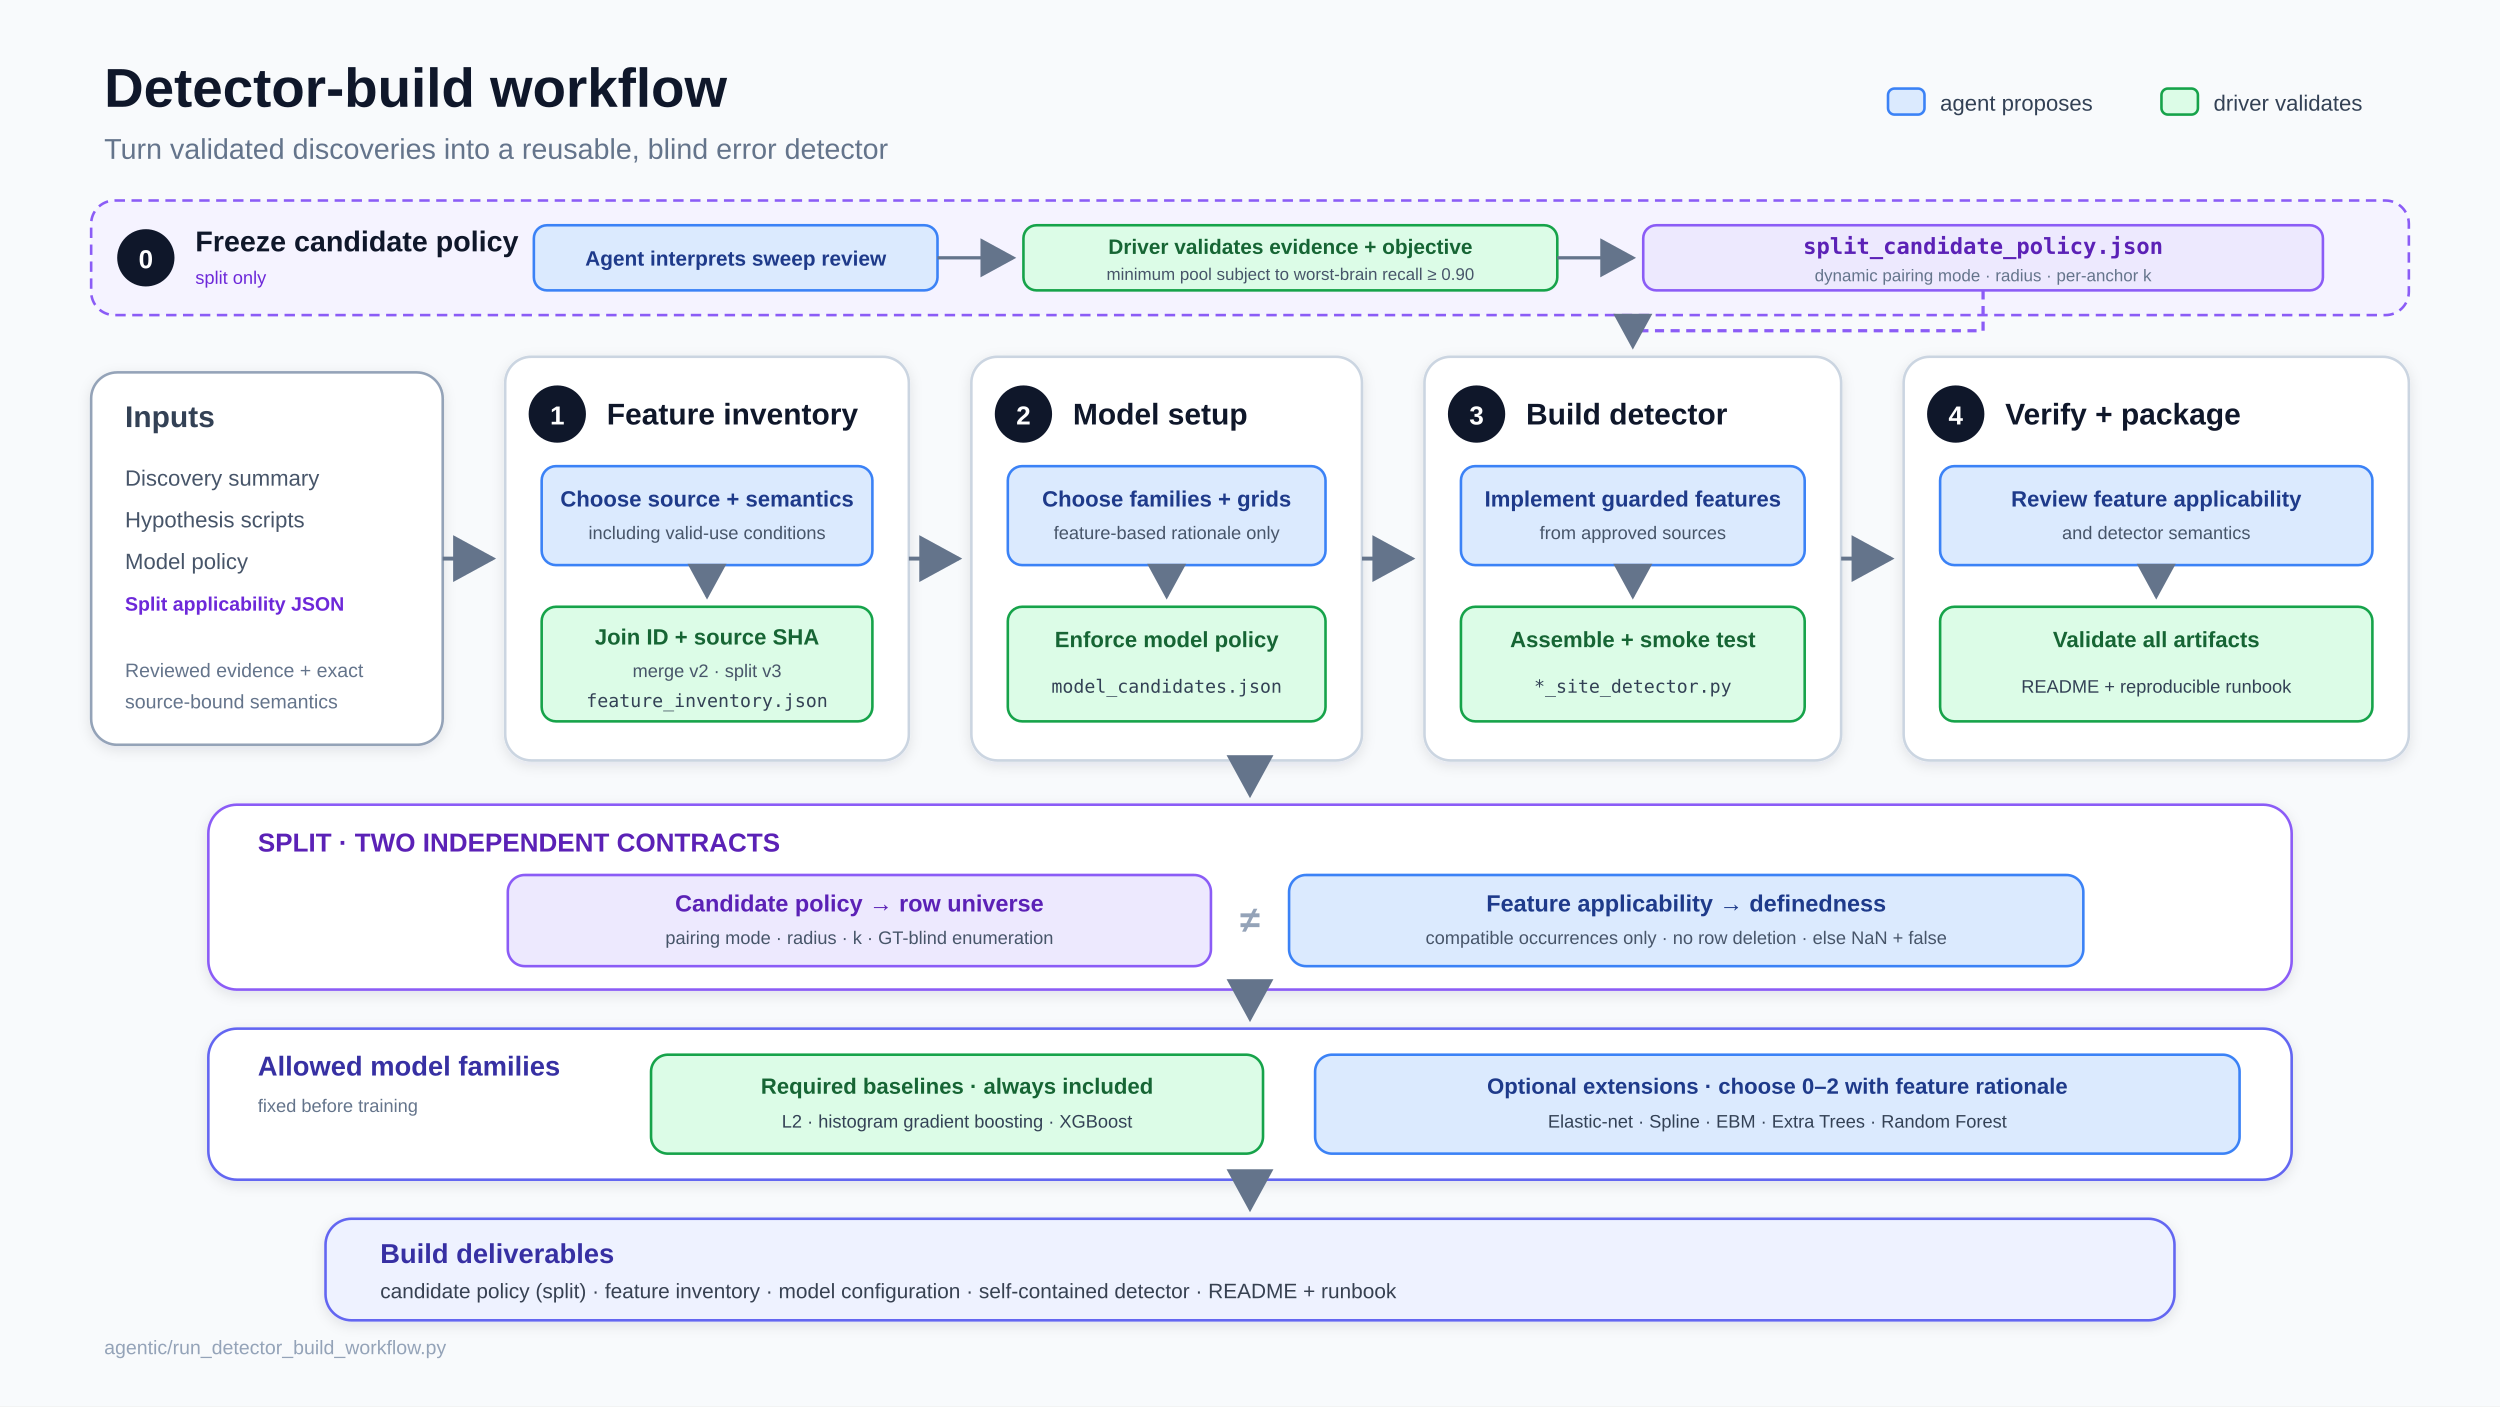
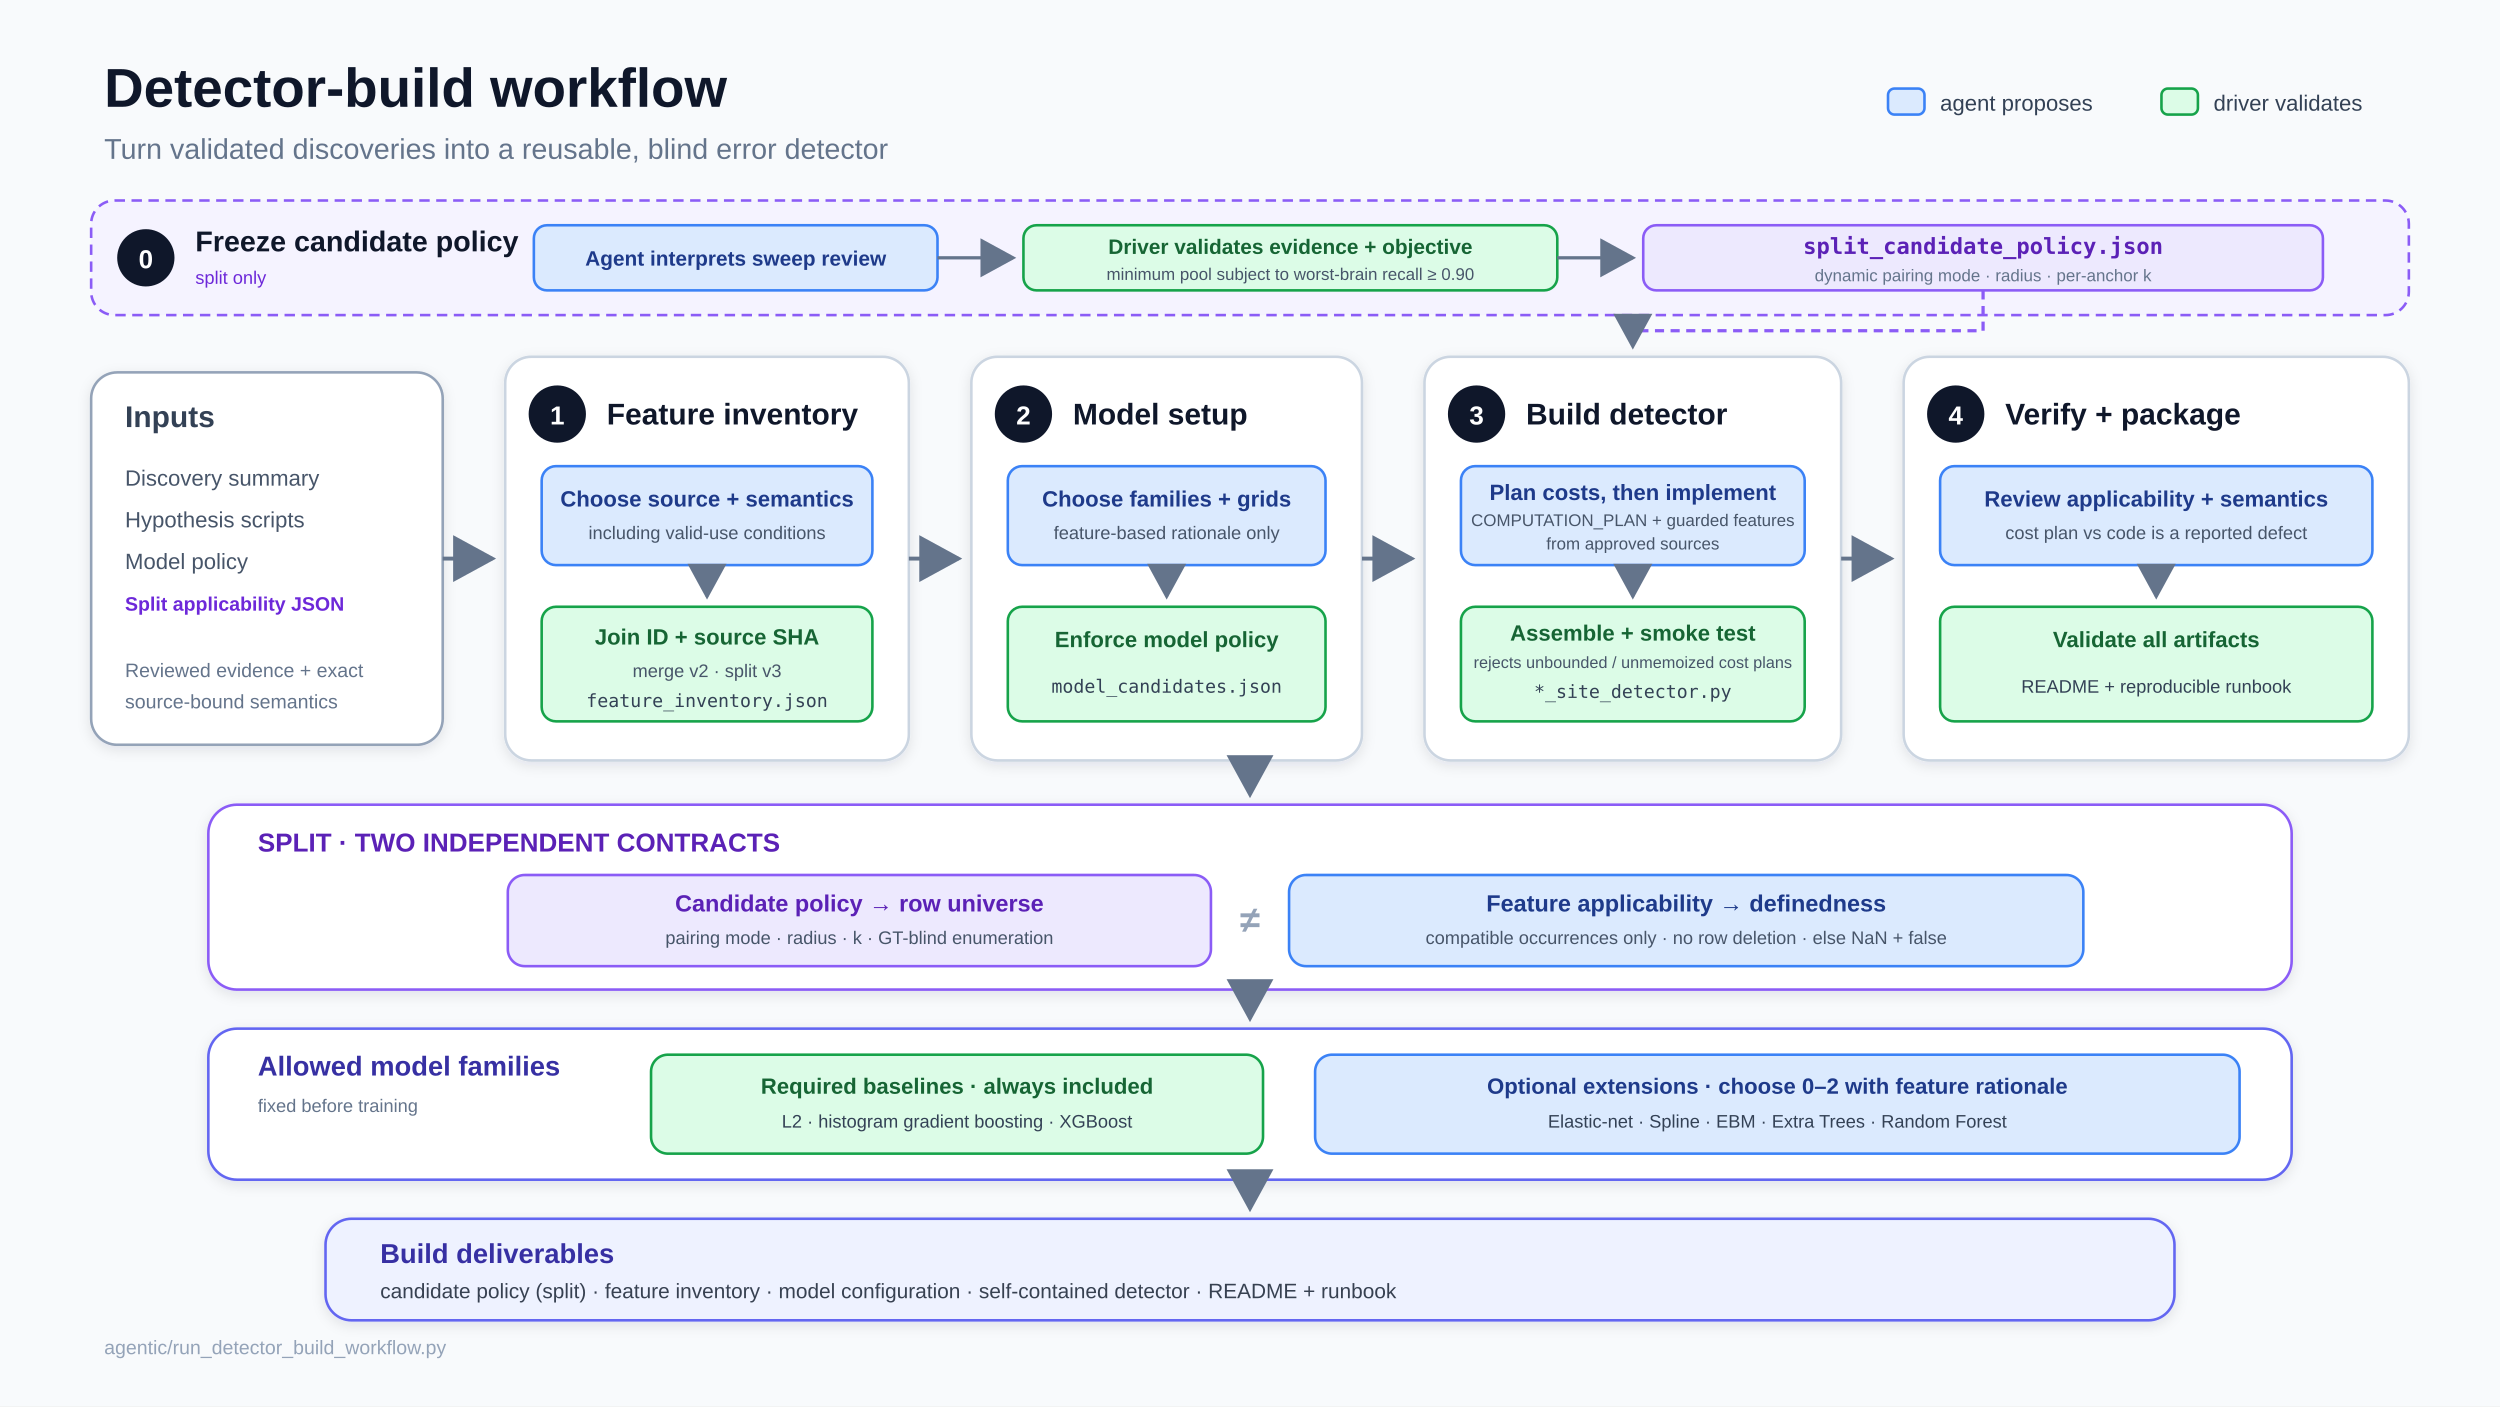
<svg xmlns="http://www.w3.org/2000/svg" width="1920" height="1080" viewBox="0 0 1920 1080" font-family="'Helvetica Neue',Arial,sans-serif">
  <defs>
    <marker id="arrow" markerWidth="12" markerHeight="12" refX="10" refY="6" orient="auto">
      <path d="M0,0 L11,6 L0,12 z" fill="#64748b" />
    </marker>
    <filter id="shadow" x="-10%" y="-10%" width="120%" height="130%">
      <feDropShadow dx="0" dy="3" stdDeviation="5" flood-color="#0f172a" flood-opacity="0.10" />
    </filter>
  </defs>
  <rect width="1920" height="1080" fill="#f8fafc" />
  <text x="80" y="82" font-size="42" font-weight="700" fill="#0f172a">Detector-build workflow</text>
  <text x="80" y="122" font-size="22" fill="#64748b">Turn validated discoveries into a reusable, blind error detector</text>
  <rect x="1450" y="68" width="28" height="20" rx="5" fill="#dbeafe" stroke="#3b82f6" stroke-width="2" />
  <text x="1490" y="85" font-size="17" fill="#334155">agent proposes</text>
  <rect x="1660" y="68" width="28" height="20" rx="5" fill="#dcfce7" stroke="#16a34a" stroke-width="2" />
  <text x="1700" y="85" font-size="17" fill="#334155">driver validates</text>
  <rect x="70" y="154" width="1780" height="88" rx="18" fill="#f5f3ff" stroke="#8b5cf6" stroke-width="2" stroke-dasharray="8 5" />
  <circle cx="112" cy="198" r="22" fill="#0f172a" />
  <text x="112" y="206" font-size="20" font-weight="700" text-anchor="middle" fill="#ffffff">0</text>
  <text x="150" y="193" font-size="22" font-weight="700" fill="#0f172a">Freeze candidate policy</text>
  <text x="150" y="218" font-size="14" fill="#6d28d9">split only</text>
  <rect x="410" y="173" width="310" height="50" rx="10" fill="#dbeafe" stroke="#3b82f6" stroke-width="2" />
  <text x="565" y="204" font-size="16" font-weight="600" text-anchor="middle" fill="#1e3a8a">Agent interprets sweep review</text>
  <line x1="720" y1="198" x2="778" y2="198" stroke="#64748b" stroke-width="2.5" marker-end="url(#arrow)" />
  <rect x="786" y="173" width="410" height="50" rx="10" fill="#dcfce7" stroke="#16a34a" stroke-width="2" />
  <text x="991" y="195" font-size="16" font-weight="600" text-anchor="middle" fill="#166534">Driver validates evidence + objective</text>
  <text x="991" y="215" font-size="13" text-anchor="middle" fill="#475569">minimum pool subject to worst-brain recall ≥ 0.90</text>
  <line x1="1196" y1="198" x2="1254" y2="198" stroke="#64748b" stroke-width="2.5" marker-end="url(#arrow)" />
  <rect x="1262" y="173" width="522" height="50" rx="10" fill="#ede9fe" stroke="#8b5cf6" stroke-width="2" />
  <text x="1523" y="195" font-size="17" font-family="monospace" font-weight="700" text-anchor="middle" fill="#5b21b6">split_candidate_policy.json</text>
  <text x="1523" y="216" font-size="13" text-anchor="middle" fill="#64748b">dynamic pairing mode · radius · per-anchor k</text>
  <path d="M1523 223 V254 H1254 V266" fill="none" stroke="#8b5cf6" stroke-width="2.5" stroke-dasharray="7 5" marker-end="url(#arrow)" />
  <rect x="70" y="286" width="270" height="286" rx="20" fill="#ffffff" stroke="#94a3b8" stroke-width="2" filter="url(#shadow)" />
  <text x="96" y="328" font-size="23" font-weight="700" fill="#334155">Inputs</text>
  <text x="96" y="373" font-size="17" fill="#475569">Discovery summary</text>
  <text x="96" y="405" font-size="17" fill="#475569">Hypothesis scripts</text>
  <text x="96" y="437" font-size="17" fill="#475569">Model policy</text>
  <text x="96" y="469" font-size="15" font-weight="600" fill="#6d28d9">Split applicability JSON</text>
  <text x="96" y="520" font-size="15" fill="#64748b">Reviewed evidence + exact</text>
  <text x="96" y="544" font-size="15" fill="#64748b">source-bound semantics</text>
  <line x1="340" y1="429" x2="378" y2="429" stroke="#64748b" stroke-width="3" marker-end="url(#arrow)" />
  <rect x="388" y="274" width="310" height="310" rx="20" fill="#ffffff" stroke="#cbd5e1" stroke-width="2" filter="url(#shadow)" />
  <circle cx="428" cy="318" r="22" fill="#0f172a" />
  <text x="428" y="326" font-size="20" font-weight="700" text-anchor="middle" fill="#ffffff">1</text>
  <text x="466" y="326" font-size="23" font-weight="700" fill="#0f172a">Feature inventory</text>
  <rect x="416" y="358" width="254" height="76" rx="11" fill="#dbeafe" stroke="#3b82f6" stroke-width="2" />
  <text x="543" y="389" font-size="17" font-weight="600" text-anchor="middle" fill="#1e3a8a">Choose source + semantics</text>
  <text x="543" y="414" font-size="14" text-anchor="middle" fill="#475569">including valid-use conditions</text>
  <line x1="543" y1="434" x2="543" y2="458" stroke="#64748b" stroke-width="2.5" marker-end="url(#arrow)" />
  <rect x="416" y="466" width="254" height="88" rx="11" fill="#dcfce7" stroke="#16a34a" stroke-width="2" />
  <text x="543" y="495" font-size="17" font-weight="600" text-anchor="middle" fill="#166534">Join ID + source SHA</text>
  <text x="543" y="520" font-size="14" text-anchor="middle" fill="#475569">merge v2 · split v3</text>
  <text x="543" y="543" font-size="14" font-family="monospace" text-anchor="middle" fill="#334155">feature_inventory.json</text>
  <line x1="698" y1="429" x2="736" y2="429" stroke="#64748b" stroke-width="3" marker-end="url(#arrow)" />
  <rect x="746" y="274" width="300" height="310" rx="20" fill="#ffffff" stroke="#cbd5e1" stroke-width="2" filter="url(#shadow)" />
  <circle cx="786" cy="318" r="22" fill="#0f172a" />
  <text x="786" y="326" font-size="20" font-weight="700" text-anchor="middle" fill="#ffffff">2</text>
  <text x="824" y="326" font-size="23" font-weight="700" fill="#0f172a">Model setup</text>
  <rect x="774" y="358" width="244" height="76" rx="11" fill="#dbeafe" stroke="#3b82f6" stroke-width="2" />
  <text x="896" y="389" font-size="17" font-weight="600" text-anchor="middle" fill="#1e3a8a">Choose families + grids</text>
  <text x="896" y="414" font-size="14" text-anchor="middle" fill="#475569">feature-based rationale only</text>
  <line x1="896" y1="434" x2="896" y2="458" stroke="#64748b" stroke-width="2.5" marker-end="url(#arrow)" />
  <rect x="774" y="466" width="244" height="88" rx="11" fill="#dcfce7" stroke="#16a34a" stroke-width="2" />
  <text x="896" y="497" font-size="17" font-weight="600" text-anchor="middle" fill="#166534">Enforce model policy</text>
  <text x="896" y="532" font-size="14" font-family="monospace" text-anchor="middle" fill="#334155">model_candidates.json</text>
  <line x1="1046" y1="429" x2="1084" y2="429" stroke="#64748b" stroke-width="3" marker-end="url(#arrow)" />
  <rect x="1094" y="274" width="320" height="310" rx="20" fill="#ffffff" stroke="#cbd5e1" stroke-width="2" filter="url(#shadow)" />
  <circle cx="1134" cy="318" r="22" fill="#0f172a" />
  <text x="1134" y="326" font-size="20" font-weight="700" text-anchor="middle" fill="#ffffff">3</text>
  <text x="1172" y="326" font-size="23" font-weight="700" fill="#0f172a">Build detector</text>
  <rect x="1122" y="358" width="264" height="76" rx="11" fill="#dbeafe" stroke="#3b82f6" stroke-width="2" />
-   <text x="1254" y="389" font-size="17" font-weight="600" text-anchor="middle" fill="#1e3a8a">Implement guarded features</text>
-   <text x="1254" y="414" font-size="14" text-anchor="middle" fill="#475569">from approved sources</text>
+   <text x="1254" y="384" font-size="17" font-weight="600" text-anchor="middle" fill="#1e3a8a">Plan costs, then implement</text>
+   <text x="1254" y="404" font-size="13" text-anchor="middle" fill="#475569">COMPUTATION_PLAN + guarded features</text>
+   <text x="1254" y="422" font-size="13" text-anchor="middle" fill="#475569">from approved sources</text>
  <line x1="1254" y1="434" x2="1254" y2="458" stroke="#64748b" stroke-width="2.5" marker-end="url(#arrow)" />
  <rect x="1122" y="466" width="264" height="88" rx="11" fill="#dcfce7" stroke="#16a34a" stroke-width="2" />
-   <text x="1254" y="497" font-size="17" font-weight="600" text-anchor="middle" fill="#166534">Assemble + smoke test</text>
-   <text x="1254" y="532" font-size="14" font-family="monospace" text-anchor="middle" fill="#334155">*_site_detector.py</text>
+   <text x="1254" y="492" font-size="17" font-weight="600" text-anchor="middle" fill="#166534">Assemble + smoke test</text>
+   <text x="1254" y="513" font-size="12.5" text-anchor="middle" fill="#475569">rejects unbounded / unmemoized cost plans</text>
+   <text x="1254" y="536" font-size="14" font-family="monospace" text-anchor="middle" fill="#334155">*_site_detector.py</text>
  <line x1="1414" y1="429" x2="1452" y2="429" stroke="#64748b" stroke-width="3" marker-end="url(#arrow)" />
  <rect x="1462" y="274" width="388" height="310" rx="20" fill="#ffffff" stroke="#cbd5e1" stroke-width="2" filter="url(#shadow)" />
  <circle cx="1502" cy="318" r="22" fill="#0f172a" />
  <text x="1502" y="326" font-size="20" font-weight="700" text-anchor="middle" fill="#ffffff">4</text>
  <text x="1540" y="326" font-size="23" font-weight="700" fill="#0f172a">Verify + package</text>
  <rect x="1490" y="358" width="332" height="76" rx="11" fill="#dbeafe" stroke="#3b82f6" stroke-width="2" />
-   <text x="1656" y="389" font-size="17" font-weight="600" text-anchor="middle" fill="#1e3a8a">Review feature applicability</text>
-   <text x="1656" y="414" font-size="14" text-anchor="middle" fill="#475569">and detector semantics</text>
+   <text x="1656" y="389" font-size="17" font-weight="600" text-anchor="middle" fill="#1e3a8a">Review applicability + semantics</text>
+   <text x="1656" y="414" font-size="14" text-anchor="middle" fill="#475569">cost plan vs code is a reported defect</text>
  <line x1="1656" y1="434" x2="1656" y2="458" stroke="#64748b" stroke-width="2.5" marker-end="url(#arrow)" />
  <rect x="1490" y="466" width="332" height="88" rx="11" fill="#dcfce7" stroke="#16a34a" stroke-width="2" />
  <text x="1656" y="497" font-size="17" font-weight="600" text-anchor="middle" fill="#166534">Validate all artifacts</text>
  <text x="1656" y="532" font-size="14" text-anchor="middle" fill="#334155">README + reproducible runbook</text>
  <line x1="960" y1="584" x2="960" y2="610" stroke="#64748b" stroke-width="3" stroke-dasharray="8 6" marker-end="url(#arrow)" />
  <rect x="160" y="618" width="1600" height="142" rx="22" fill="#ffffff" stroke="#8b5cf6" stroke-width="2" filter="url(#shadow)" />
  <text x="198" y="654" font-size="20" font-weight="700" fill="#5b21b6">SPLIT · TWO INDEPENDENT CONTRACTS</text>
  <rect x="390" y="672" width="540" height="70" rx="13" fill="#ede9fe" stroke="#8b5cf6" stroke-width="2" />
  <text x="660" y="700" font-size="18" font-weight="700" text-anchor="middle" fill="#5b21b6">Candidate policy → row universe</text>
  <text x="660" y="725" font-size="14" text-anchor="middle" fill="#475569">pairing mode · radius · k · GT-blind enumeration</text>
  <text x="960" y="716" font-size="28" font-weight="700" text-anchor="middle" fill="#94a3b8">≠</text>
  <rect x="990" y="672" width="610" height="70" rx="13" fill="#dbeafe" stroke="#3b82f6" stroke-width="2" />
  <text x="1295" y="700" font-size="18" font-weight="700" text-anchor="middle" fill="#1e3a8a">Feature applicability → definedness</text>
  <text x="1295" y="725" font-size="14" text-anchor="middle" fill="#475569">compatible occurrences only · no row deletion · else NaN + false</text>
  <line x1="960" y1="760" x2="960" y2="782" stroke="#64748b" stroke-width="3" marker-end="url(#arrow)" />
  <rect x="160" y="790" width="1600" height="116" rx="22" fill="#ffffff" stroke="#6366f1" stroke-width="2" filter="url(#shadow)" />
  <text x="198" y="826" font-size="21" font-weight="700" fill="#3730a3">Allowed model families</text>
  <text x="198" y="854" font-size="14" fill="#64748b">fixed before training</text>
  <rect x="500" y="810" width="470" height="76" rx="13" fill="#dcfce7" stroke="#16a34a" stroke-width="2" />
  <text x="735" y="840" font-size="17" font-weight="700" text-anchor="middle" fill="#166534">Required baselines · always included</text>
  <text x="735" y="866" font-size="14" text-anchor="middle" fill="#334155">L2 · histogram gradient boosting · XGBoost</text>
  <rect x="1010" y="810" width="710" height="76" rx="13" fill="#dbeafe" stroke="#3b82f6" stroke-width="2" />
  <text x="1365" y="840" font-size="17" font-weight="700" text-anchor="middle" fill="#1e3a8a">Optional extensions · choose 0–2 with feature rationale</text>
  <text x="1365" y="866" font-size="14" text-anchor="middle" fill="#334155">Elastic-net · Spline · EBM · Extra Trees · Random Forest</text>
  <line x1="960" y1="906" x2="960" y2="928" stroke="#64748b" stroke-width="3" marker-end="url(#arrow)" />
  <rect x="250" y="936" width="1420" height="78" rx="20" fill="#eef2ff" stroke="#6366f1" stroke-width="2" filter="url(#shadow)" />
  <text x="292" y="970" font-size="21" font-weight="700" fill="#3730a3">Build deliverables</text>
  <text x="292" y="997" font-size="16" fill="#374151">candidate policy (split) · feature inventory · model configuration · self-contained detector · README + runbook</text>
  <text x="80" y="1040" font-size="15" fill="#94a3b8">agentic/run_detector_build_workflow.py</text>
</svg>
